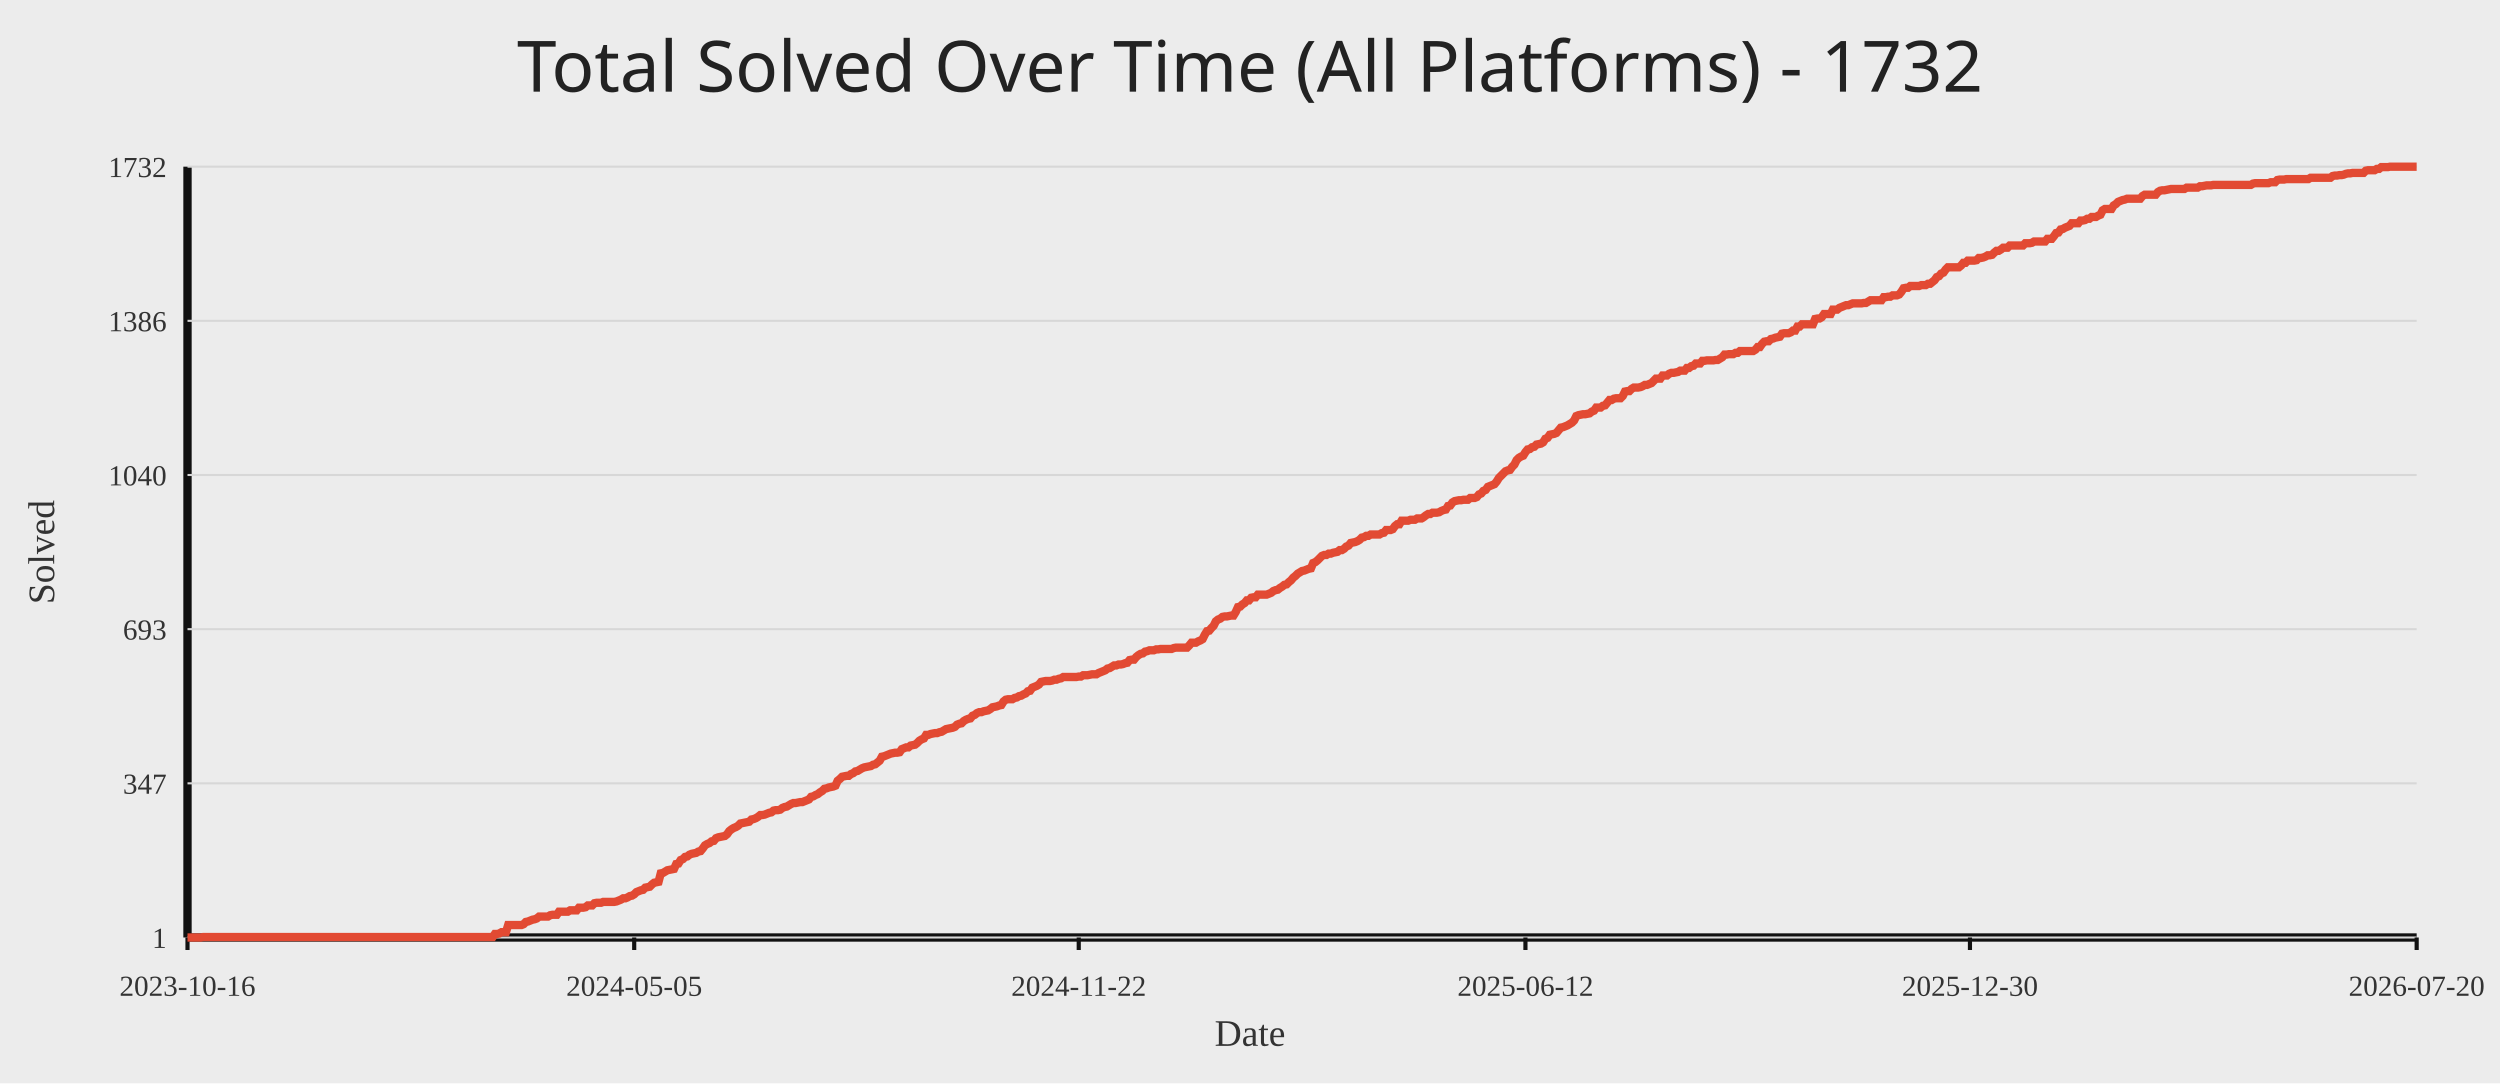
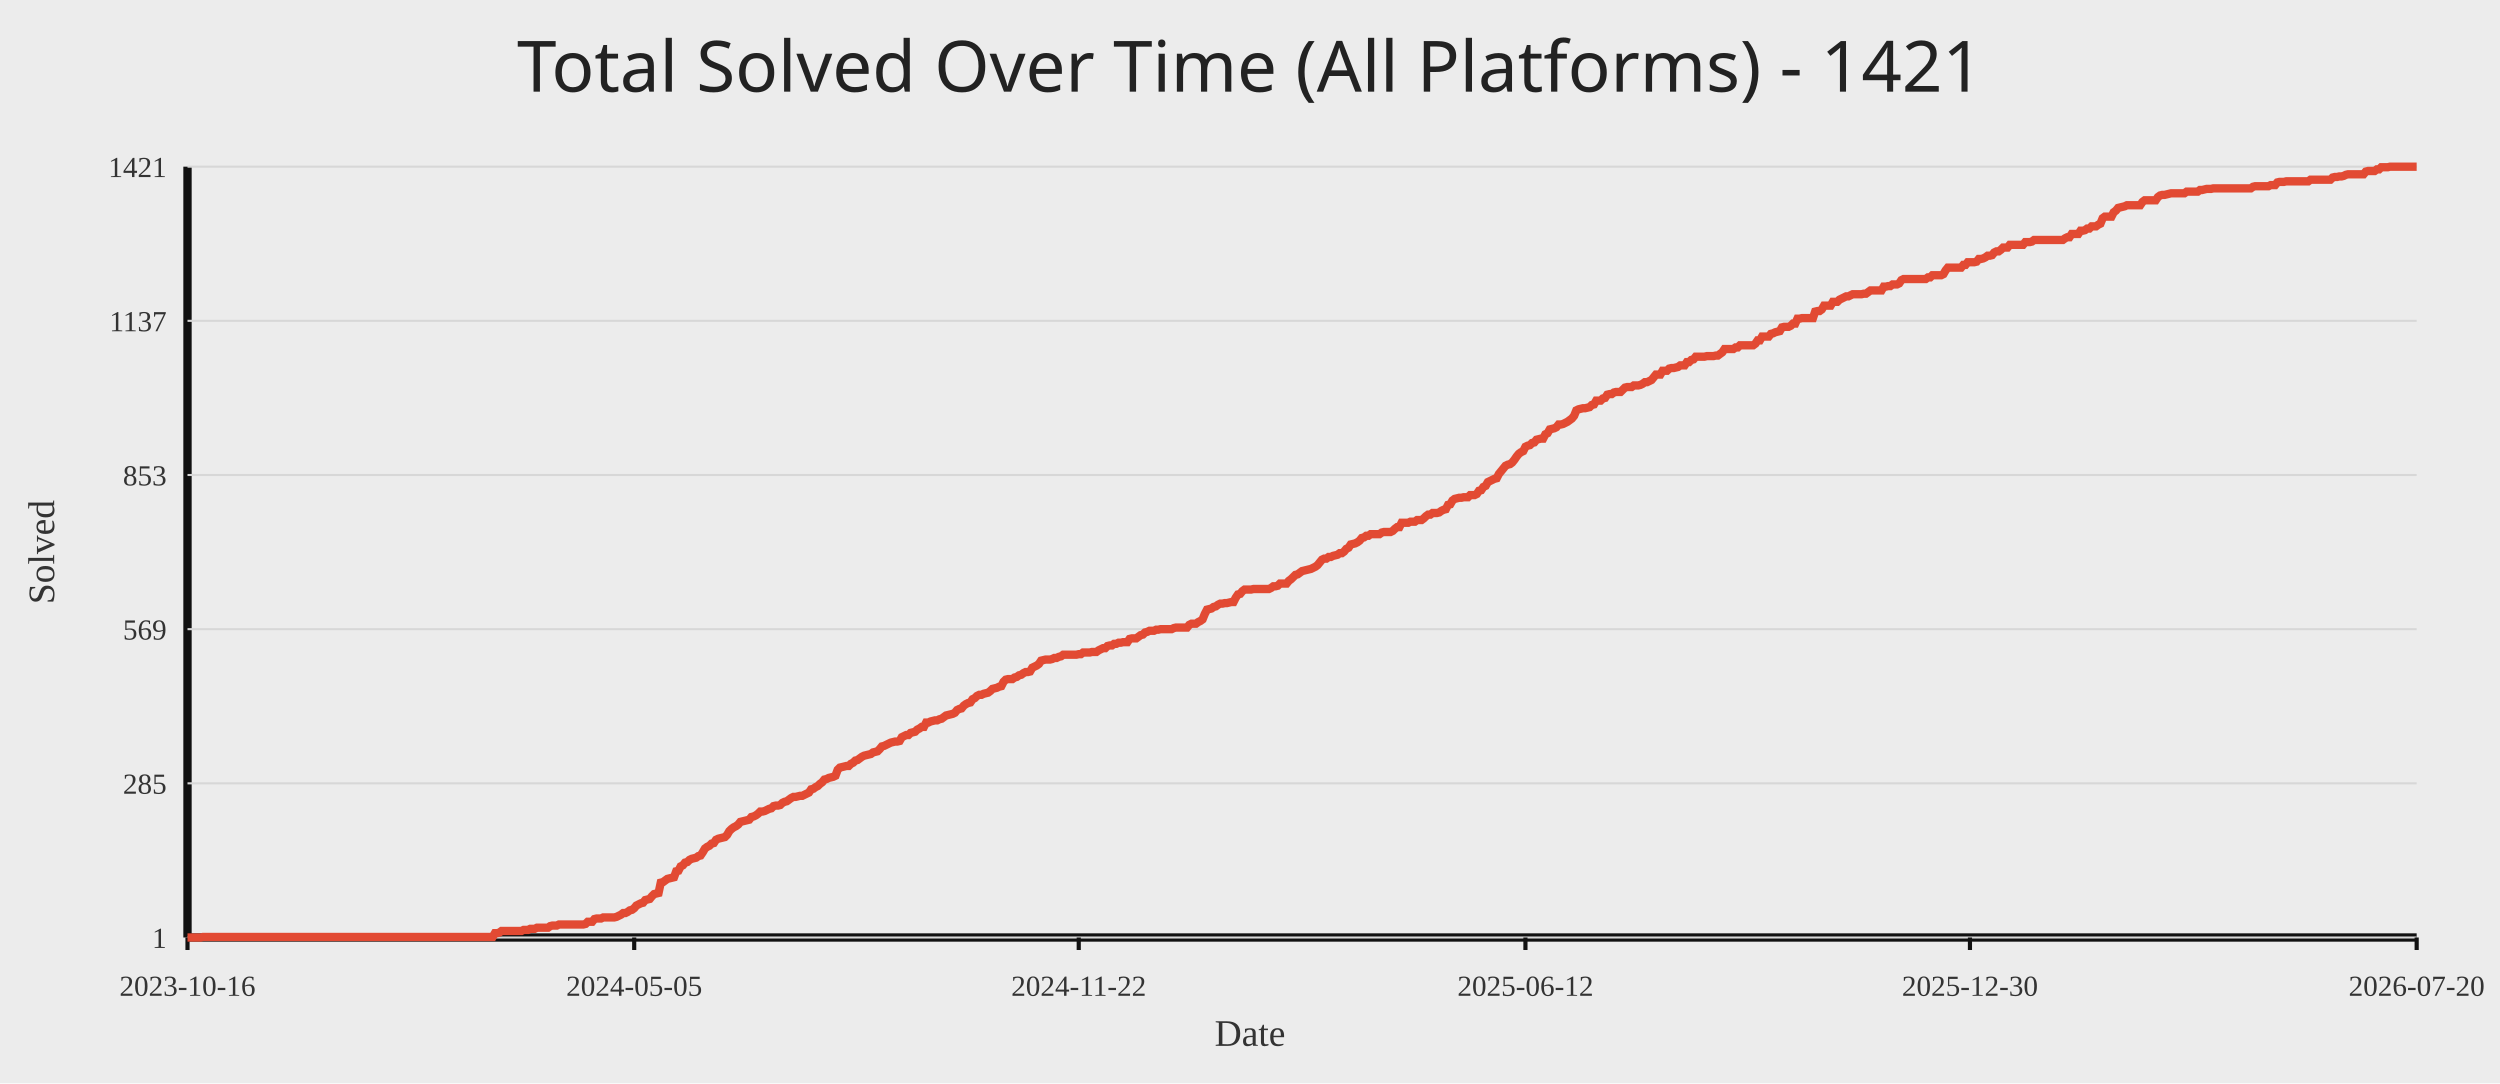
<svg xmlns="http://www.w3.org/2000/svg" width="1200" height="520">
  <rect width="100%" height="100%" fill="#ececec" />
-   <text x="50%" y="44" text-anchor="middle" fill="#222" font-size="34" font-family="Comic Sans MS, Segoe UI">Total Solved Over Time (All Platforms) - 1732</text>
+   <text x="50%" y="44" text-anchor="middle" fill="#222" font-size="34" font-family="Comic Sans MS, Segoe UI">Total Solved Over Time (All Platforms) - 1421</text>
  <line x1="90" y1="450" x2="1160" y2="450" stroke="#111" stroke-width="4" />
  <line x1="90" y1="80" x2="90" y2="450" stroke="#111" stroke-width="4" />
  <line x1="90" y1="450.00" x2="1160" y2="450.00" stroke="#d7d7d7" stroke-width="1" />
  <text x="80" y="455.00" text-anchor="end" fill="#333" font-size="14">1</text>
  <line x1="90" y1="376.00" x2="1160" y2="376.00" stroke="#d7d7d7" stroke-width="1" />
-   <text x="80" y="381.00" text-anchor="end" fill="#333" font-size="14">347</text>
+   <text x="80" y="381.00" text-anchor="end" fill="#333" font-size="14">285</text>
  <line x1="90" y1="302.00" x2="1160" y2="302.00" stroke="#d7d7d7" stroke-width="1" />
-   <text x="80" y="307.00" text-anchor="end" fill="#333" font-size="14">693</text>
+   <text x="80" y="307.00" text-anchor="end" fill="#333" font-size="14">569</text>
  <line x1="90" y1="228.00" x2="1160" y2="228.00" stroke="#d7d7d7" stroke-width="1" />
-   <text x="80" y="233.00" text-anchor="end" fill="#333" font-size="14">1040</text>
+   <text x="80" y="233.00" text-anchor="end" fill="#333" font-size="14">853</text>
  <line x1="90" y1="154.00" x2="1160" y2="154.00" stroke="#d7d7d7" stroke-width="1" />
-   <text x="80" y="159.00" text-anchor="end" fill="#333" font-size="14">1386</text>
+   <text x="80" y="159.00" text-anchor="end" fill="#333" font-size="14">1137</text>
  <line x1="90" y1="80.00" x2="1160" y2="80.00" stroke="#d7d7d7" stroke-width="1" />
-   <text x="80" y="85.00" text-anchor="end" fill="#333" font-size="14">1732</text>
+   <text x="80" y="85.00" text-anchor="end" fill="#333" font-size="14">1421</text>
  <line x1="90.00" y1="450" x2="90.00" y2="456" stroke="#111" stroke-width="2" />
  <text x="90.00" y="478" text-anchor="middle" fill="#333" font-size="14">2023-10-16</text>
  <line x1="304.42" y1="450" x2="304.42" y2="456" stroke="#111" stroke-width="2" />
  <text x="304.42" y="478" text-anchor="middle" fill="#333" font-size="14">2024-05-05</text>
  <line x1="517.79" y1="450" x2="517.79" y2="456" stroke="#111" stroke-width="2" />
  <text x="517.79" y="478" text-anchor="middle" fill="#333" font-size="14">2024-11-22</text>
  <line x1="732.21" y1="450" x2="732.21" y2="456" stroke="#111" stroke-width="2" />
  <text x="732.21" y="478" text-anchor="middle" fill="#333" font-size="14">2025-06-12</text>
  <line x1="945.58" y1="450" x2="945.58" y2="456" stroke="#111" stroke-width="2" />
  <text x="945.58" y="478" text-anchor="middle" fill="#333" font-size="14">2025-12-30</text>
  <line x1="1160.00" y1="450" x2="1160.00" y2="456" stroke="#111" stroke-width="2" />
  <text x="1160.00" y="478" text-anchor="middle" fill="#333" font-size="14">2026-07-20</text>
-   <polyline fill="none" stroke="#e24a33" stroke-width="4" points="90.00,450.00 91.06,450.00 92.12,450.00 93.18,450.00 94.25,450.00 95.31,450.00 96.37,450.00 97.43,449.79 98.49,449.79 99.55,449.79 100.62,449.79 101.68,449.79 102.74,449.79 103.80,449.79 104.86,449.79 105.92,449.79 106.98,449.79 108.05,449.79 109.11,449.79 110.17,449.79 111.23,449.79 112.29,449.79 113.35,449.79 114.41,449.79 115.48,449.79 116.54,449.79 117.60,449.79 118.66,449.79 119.72,449.79 120.78,449.79 121.85,449.79 122.91,449.79 123.97,449.79 125.03,449.79 126.09,449.79 127.15,449.79 128.21,449.79 129.28,449.79 130.34,449.79 131.40,449.79 132.46,449.79 133.52,449.79 134.58,449.79 135.64,449.79 136.71,449.79 137.77,449.79 138.83,449.79 139.89,449.79 140.95,449.79 142.01,449.79 143.08,449.79 144.14,449.79 145.20,449.79 146.26,449.79 147.32,449.79 148.38,449.79 149.44,449.79 150.51,449.79 151.57,449.79 152.63,449.79 153.69,449.79 154.75,449.79 155.81,449.79 156.88,449.79 157.94,449.79 159.00,449.79 160.06,449.79 161.12,449.79 162.18,449.79 163.24,449.79 164.31,449.79 165.37,449.79 166.43,449.79 167.49,449.79 168.55,449.79 169.61,449.79 170.67,449.79 171.74,449.79 172.80,449.79 173.86,449.79 174.92,449.79 175.98,449.79 177.04,449.79 178.11,449.79 179.17,449.79 180.23,449.79 181.29,449.79 182.35,449.79 183.41,449.79 184.47,449.79 185.54,449.79 186.60,449.79 187.66,449.79 188.72,449.79 189.78,449.79 190.84,449.79 191.90,449.79 192.97,449.79 194.03,449.79 195.09,449.79 196.15,449.79 197.21,449.79 198.27,449.79 199.34,449.79 200.40,449.79 201.46,449.79 202.52,449.79 203.58,449.79 204.64,449.79 205.70,449.79 206.77,449.79 207.83,449.79 208.89,449.79 209.95,449.79 211.01,449.79 212.07,449.79 213.13,449.79 214.20,449.79 215.26,449.79 216.32,449.79 217.38,449.79 218.44,449.79 219.50,449.79 220.57,449.79 221.63,449.79 222.69,449.79 223.75,449.79 224.81,449.79 225.87,449.79 226.93,449.79 228.00,449.79 229.06,449.79 230.12,449.79 231.18,449.79 232.24,449.79 233.30,449.79 234.37,449.79 235.43,449.79 236.49,449.79 237.55,448.29 238.61,448.29 239.67,448.08 240.73,447.44 241.80,447.44 242.86,447.44 243.92,444.02 244.98,444.02 246.04,444.02 247.10,444.02 248.16,444.02 249.23,444.02 250.29,444.02 251.35,443.59 252.41,442.52 253.47,442.31 254.53,441.88 255.60,441.45 256.66,441.24 257.72,440.81 258.78,439.95 259.84,439.95 260.90,439.95 261.96,439.95 263.03,439.95 264.09,439.31 265.15,439.10 266.21,439.10 267.27,439.10 268.33,437.60 269.39,437.60 270.46,437.60 271.52,437.60 272.58,437.60 273.64,436.96 274.70,436.96 275.76,436.96 276.83,436.96 277.89,435.68 278.95,435.68 280.01,435.68 281.07,435.47 282.13,434.61 283.19,434.61 284.26,434.61 285.32,433.54 286.38,433.33 287.44,433.33 288.50,433.33 289.56,432.90 290.62,432.90 291.69,432.90 292.75,432.90 293.81,432.90 294.87,432.90 295.93,432.69 296.99,432.26 298.06,431.83 299.12,431.19 300.18,431.19 301.24,430.76 302.30,430.12 303.36,429.91 304.42,429.27 305.49,428.20 306.55,427.77 307.61,427.34 308.67,427.13 309.73,426.06 310.79,425.85 311.86,425.63 312.92,424.56 313.98,423.71 315.04,423.50 316.10,423.28 317.16,419.22 318.22,419.01 319.29,418.37 320.35,417.72 321.41,417.51 322.47,417.30 323.53,417.08 324.59,414.73 325.65,414.52 326.72,412.81 327.78,412.38 328.84,411.31 329.90,411.10 330.96,410.24 332.02,409.82 333.09,409.60 334.15,409.39 335.21,408.75 336.27,408.53 337.33,407.25 338.39,405.75 339.45,405.11 340.52,404.69 341.58,403.83 342.64,403.62 343.70,402.33 344.76,401.91 345.82,401.69 346.88,401.48 347.95,401.27 349.01,400.41 350.07,398.91 351.13,398.06 352.19,397.42 353.25,396.99 354.32,396.35 355.38,395.28 356.44,395.07 357.50,394.85 358.56,394.64 359.62,394.43 360.68,393.36 361.75,393.14 362.81,392.72 363.87,392.07 364.93,391.22 365.99,391.22 367.05,391.01 368.12,390.58 369.18,390.15 370.24,389.94 371.30,389.08 372.36,388.87 373.42,388.87 374.48,388.65 375.55,387.80 376.61,387.37 377.67,387.16 378.73,386.52 379.79,385.88 380.85,385.45 381.91,385.45 382.98,385.23 384.04,385.02 385.10,385.02 386.16,384.59 387.22,384.17 388.28,383.74 389.35,382.46 390.41,382.24 391.47,381.60 392.53,381.17 393.59,380.32 394.65,379.68 395.71,378.61 396.78,378.39 397.84,377.97 398.90,377.75 399.96,377.54 401.02,377.11 402.08,374.76 403.14,373.91 404.21,372.84 405.27,372.62 406.33,372.41 407.39,372.41 408.45,371.55 409.51,371.13 410.58,370.27 411.64,370.06 412.70,369.42 413.76,368.78 414.82,368.35 415.88,368.13 416.94,367.92 418.01,367.71 419.07,367.07 420.13,366.85 421.19,366.00 422.25,365.14 423.31,363.22 424.38,363.00 425.44,362.58 426.50,362.15 427.56,361.72 428.62,361.51 429.68,361.29 430.74,361.29 431.81,361.08 432.87,359.58 433.93,359.16 434.99,358.73 436.05,358.73 437.11,357.87 438.17,357.66 439.24,357.45 440.30,356.59 441.36,355.52 442.42,354.88 443.48,354.45 444.54,352.74 445.61,352.74 446.67,352.32 447.73,352.10 448.79,351.89 449.85,351.89 450.91,351.46 451.97,351.25 453.04,350.61 454.10,349.97 455.16,349.75 456.22,349.54 457.28,349.32 458.34,348.90 459.40,347.83 460.47,347.40 461.53,347.19 462.59,346.12 463.65,345.48 464.71,345.05 465.77,344.84 466.84,343.55 467.90,343.13 468.96,342.27 470.02,341.84 471.08,341.84 472.14,341.42 473.20,341.20 474.27,340.99 475.33,340.35 476.39,339.49 477.45,339.28 478.51,339.06 479.57,338.64 480.63,338.42 481.70,336.71 482.76,335.86 483.82,335.64 484.88,335.64 485.94,335.64 487.00,335.00 488.07,334.79 489.13,334.15 490.19,333.93 491.25,333.29 492.31,332.87 493.37,331.80 494.43,331.58 495.50,330.09 496.56,329.66 497.62,329.23 498.68,328.59 499.74,327.31 500.80,327.09 501.87,326.88 502.93,326.88 503.99,326.88 505.05,326.67 506.11,326.24 507.17,326.24 508.23,325.81 509.30,325.60 510.36,324.96 511.42,324.96 512.48,324.96 513.54,324.96 514.60,324.96 515.66,324.96 516.73,324.96 517.79,324.74 518.85,324.74 519.91,324.10 520.97,324.10 522.03,324.10 523.10,323.89 524.16,323.67 525.22,323.67 526.28,323.67 527.34,323.03 528.40,322.61 529.46,322.18 530.53,321.75 531.59,320.90 532.65,320.68 533.71,320.04 534.77,319.40 535.83,319.40 536.89,318.97 537.96,318.97 539.02,318.76 540.08,318.33 541.14,318.12 542.20,316.83 543.26,316.62 544.33,316.62 545.39,315.34 546.45,314.48 547.51,313.84 548.57,313.63 549.63,312.77 550.69,312.56 551.76,312.13 552.82,312.13 553.88,312.13 554.94,311.70 556.00,311.70 557.06,311.49 558.12,311.49 559.19,311.49 560.25,311.49 561.31,311.49 562.37,311.49 563.43,311.06 564.49,310.85 565.56,310.85 566.62,310.85 567.68,310.85 568.74,310.85 569.80,310.85 570.86,309.78 571.92,308.50 572.99,308.50 574.05,308.50 575.11,307.86 576.17,307.43 577.23,306.79 578.29,304.65 579.36,302.94 580.42,302.73 581.48,301.44 582.54,300.38 583.60,298.24 584.66,297.38 585.72,296.96 586.79,296.10 587.85,295.89 588.91,295.89 589.97,295.67 591.03,295.46 592.09,295.46 593.15,293.75 594.22,291.40 595.28,291.18 596.34,290.12 597.40,289.47 598.46,288.19 599.52,288.19 600.59,286.91 601.65,286.70 602.71,286.70 603.77,285.41 604.83,285.41 605.89,285.41 606.95,285.41 608.02,285.41 609.08,284.99 610.14,284.56 611.20,283.70 612.26,283.28 613.32,283.06 614.38,282.21 615.45,281.57 616.51,280.71 617.57,280.50 618.63,279.43 619.69,278.57 620.75,277.29 621.82,276.44 622.88,275.37 623.94,274.73 625.00,274.08 626.06,273.87 627.12,273.44 628.18,273.02 629.25,272.80 630.31,270.24 631.37,269.81 632.43,268.95 633.49,267.89 634.55,266.82 635.62,266.39 636.68,266.39 637.74,265.75 638.80,265.75 639.86,265.32 640.92,265.11 641.98,264.89 643.05,264.04 644.11,264.04 645.17,263.40 646.23,262.33 647.29,261.90 648.35,260.62 649.41,260.40 650.48,260.19 651.54,259.76 652.60,259.12 653.66,258.05 654.72,257.84 655.78,257.20 656.85,257.20 657.91,256.56 658.97,256.56 660.03,256.56 661.09,256.56 662.15,256.56 663.21,255.92 664.28,255.70 665.34,254.42 666.40,254.42 667.46,254.42 668.52,253.99 669.58,252.50 670.64,251.64 671.71,251.64 672.77,249.93 673.83,249.93 674.89,249.93 675.95,249.93 677.01,249.50 678.08,249.50 679.14,249.50 680.20,248.86 681.26,248.86 682.32,248.86 683.38,248.22 684.44,247.37 685.51,246.72 686.57,246.72 687.63,246.08 688.69,246.08 689.75,246.08 690.81,245.87 691.88,245.23 692.94,244.80 694.00,244.59 695.06,242.88 696.12,242.66 697.18,241.17 698.24,240.53 699.31,240.31 700.37,240.10 701.43,240.10 702.49,239.88 703.55,239.88 704.61,239.88 705.67,239.03 706.74,239.03 707.80,239.03 708.86,238.60 709.92,237.32 710.98,236.89 712.04,235.61 713.11,235.18 714.17,233.69 715.23,233.26 716.29,232.83 717.35,232.40 718.41,231.12 719.47,229.41 720.54,228.34 721.60,227.27 722.66,226.20 723.72,225.78 724.78,225.56 725.84,224.07 726.90,223.00 727.97,220.86 729.03,219.79 730.09,219.15 731.15,218.72 732.21,217.01 733.27,215.73 734.34,215.52 735.40,214.66 736.46,214.45 737.52,213.38 738.58,213.17 739.64,212.95 740.70,212.31 741.77,210.60 742.83,210.17 743.89,208.68 744.95,208.46 746.01,208.25 747.07,207.82 748.13,206.54 749.20,205.26 750.26,205.04 751.32,204.62 752.38,204.19 753.44,203.55 754.50,202.91 755.57,201.84 756.63,199.70 757.69,199.27 758.75,199.06 759.81,198.84 760.87,198.84 761.93,198.63 763.00,198.42 764.06,197.56 765.12,197.13 766.18,195.64 767.24,195.64 768.30,195.64 769.37,194.78 770.43,194.57 771.49,193.29 772.55,192.00 773.61,192.00 774.67,191.36 775.73,191.15 776.80,191.15 777.86,191.15 778.92,190.08 779.98,187.94 781.04,187.73 782.10,187.73 783.16,186.66 784.23,186.02 785.29,186.02 786.35,186.02 787.41,185.81 788.47,185.38 789.53,184.74 790.60,184.74 791.66,184.31 792.72,183.88 793.78,182.81 794.84,181.74 795.90,181.74 796.96,181.74 798.03,180.25 799.09,180.25 800.15,180.25 801.21,179.39 802.27,178.97 803.33,178.97 804.39,178.75 805.46,178.54 806.52,177.90 807.58,177.90 808.64,177.90 809.70,176.61 810.76,176.61 811.83,175.76 812.89,175.55 813.95,174.48 815.01,174.48 816.07,174.48 817.13,173.19 818.19,173.19 819.26,172.98 820.32,172.98 821.38,172.98 822.44,172.98 823.50,172.77 824.56,172.77 825.62,172.13 826.69,171.48 827.75,170.20 828.81,170.20 829.87,169.99 830.93,169.99 831.99,169.99 833.06,169.35 834.12,169.35 835.18,168.49 836.24,168.49 837.30,168.49 838.36,168.49 839.42,168.49 840.49,168.49 841.55,168.49 842.61,167.85 843.67,166.57 844.73,166.57 845.79,165.07 846.86,164.00 847.92,163.79 848.98,163.79 850.04,162.72 851.10,162.51 852.16,162.08 853.22,161.87 854.29,161.65 855.35,160.16 856.41,159.94 857.47,159.94 858.53,159.94 859.59,159.51 860.65,158.66 861.72,158.66 862.78,156.74 863.84,156.74 864.90,155.67 865.96,155.67 867.02,155.67 868.09,155.67 869.15,155.67 870.21,155.67 871.27,153.10 872.33,152.89 873.39,152.89 874.45,152.25 875.52,150.75 876.58,150.75 877.64,150.75 878.70,150.75 879.76,148.61 880.82,148.61 881.88,148.61 882.95,147.76 884.01,147.33 885.07,146.90 886.13,146.48 887.19,146.48 888.25,146.05 889.32,145.62 890.38,145.62 891.44,145.62 892.50,145.62 893.56,145.62 894.62,145.41 895.68,145.41 896.75,144.77 897.81,144.12 898.87,144.12 899.93,144.12 900.99,144.12 902.05,144.12 903.12,144.12 904.18,142.63 905.24,142.63 906.30,142.41 907.36,142.41 908.42,141.77 909.48,141.77 910.55,141.77 911.61,141.35 912.67,140.06 913.73,138.35 914.79,138.14 915.85,138.14 916.91,137.28 917.98,137.28 919.04,137.28 920.10,137.28 921.16,137.28 922.22,136.86 923.28,136.86 924.35,136.86 925.41,136.22 926.47,136.22 927.53,135.36 928.59,134.51 929.65,133.01 930.71,132.58 931.78,131.30 932.84,130.87 933.90,129.38 934.96,128.31 936.02,128.31 937.08,128.31 938.14,128.31 939.21,128.31 940.27,128.31 941.33,127.45 942.39,126.17 943.45,126.17 944.51,125.10 945.58,125.10 946.64,125.10 947.70,125.10 948.76,124.89 949.82,123.82 950.88,123.82 951.94,123.60 953.01,123.18 954.07,122.54 955.13,122.54 956.19,122.32 957.25,121.25 958.31,120.40 959.38,120.40 960.44,119.76 961.50,118.90 962.56,118.90 963.62,118.90 964.68,117.83 965.74,117.83 966.81,117.83 967.87,117.83 968.93,117.83 969.99,117.83 971.05,117.83 972.11,116.76 973.17,116.76 974.24,116.76 975.30,116.55 976.36,115.91 977.42,115.91 978.48,115.91 979.54,115.91 980.61,115.91 981.67,115.91 982.73,114.63 983.79,114.63 984.85,114.63 985.91,113.34 986.97,111.85 988.04,111.63 989.10,110.14 990.16,109.92 991.22,109.28 992.28,108.86 993.34,108.43 994.40,107.15 995.47,107.15 996.53,107.15 997.59,107.15 998.65,105.86 999.71,105.86 1000.77,105.65 1001.84,105.01 1002.90,105.01 1003.96,104.15 1005.02,104.15 1006.08,104.15 1007.14,103.51 1008.20,103.08 1009.27,100.95 1010.33,100.31 1011.39,100.31 1012.45,100.31 1013.51,100.31 1014.57,98.60 1015.63,97.95 1016.70,96.89 1017.76,96.46 1018.82,96.03 1019.88,95.82 1020.94,95.39 1022.00,95.39 1023.07,95.39 1024.13,95.39 1025.19,95.39 1026.25,95.39 1027.31,95.39 1028.37,94.11 1029.43,93.47 1030.50,93.47 1031.56,93.47 1032.62,93.47 1033.68,93.47 1034.74,93.47 1035.80,92.18 1036.87,91.54 1037.93,91.33 1038.99,91.33 1040.05,91.11 1041.11,90.90 1042.17,90.69 1043.23,90.69 1044.30,90.69 1045.36,90.69 1046.42,90.69 1047.48,90.69 1048.54,90.69 1049.60,90.05 1050.66,90.05 1051.73,90.05 1052.79,90.05 1053.85,90.05 1054.91,90.05 1055.97,89.40 1057.03,89.40 1058.10,89.19 1059.16,88.98 1060.22,88.98 1061.28,88.98 1062.34,88.76 1063.40,88.76 1064.46,88.76 1065.53,88.76 1066.59,88.76 1067.65,88.76 1068.71,88.76 1069.77,88.76 1070.83,88.76 1071.89,88.76 1072.96,88.76 1074.02,88.76 1075.08,88.76 1076.14,88.76 1077.20,88.76 1078.26,88.76 1079.33,88.76 1080.39,88.76 1081.45,88.12 1082.51,87.91 1083.57,87.91 1084.63,87.91 1085.69,87.91 1086.76,87.91 1087.82,87.91 1088.88,87.91 1089.94,87.48 1091.00,87.48 1092.06,87.48 1093.12,86.41 1094.19,86.20 1095.25,86.20 1096.31,86.20 1097.37,85.98 1098.43,85.98 1099.49,85.98 1100.56,85.98 1101.62,85.98 1102.68,85.98 1103.74,85.98 1104.80,85.98 1105.86,85.98 1106.92,85.98 1107.99,85.98 1109.05,85.34 1110.11,85.34 1111.17,85.34 1112.23,85.34 1113.29,85.34 1114.36,85.34 1115.42,85.34 1116.48,85.34 1117.54,85.34 1118.60,85.34 1119.66,84.49 1120.72,84.27 1121.79,84.27 1122.85,84.06 1123.91,84.06 1124.97,83.85 1126.03,83.42 1127.09,83.21 1128.15,83.21 1129.22,82.99 1130.28,82.99 1131.34,82.99 1132.40,82.99 1133.46,82.99 1134.52,82.99 1135.59,81.92 1136.65,81.71 1137.71,81.71 1138.77,81.71 1139.83,81.71 1140.89,81.07 1141.95,81.07 1143.02,80.21 1144.08,80.21 1145.14,80.21 1146.20,80.21 1147.26,80.00 1148.32,80.00 1149.38,80.00 1150.45,80.00 1151.51,80.00 1152.57,80.00 1153.63,80.00 1154.69,80.00 1155.75,80.00 1156.82,80.00 1157.88,80.00 1158.94,80.00 1160.00,80.00" />
+   <polyline fill="none" stroke="#e24a33" stroke-width="4" points="90.00,450.00 91.06,450.00 92.12,450.00 93.18,450.00 94.25,450.00 95.31,450.00 96.37,450.00 97.43,449.74 98.49,449.74 99.55,449.74 100.62,449.74 101.68,449.74 102.74,449.74 103.80,449.74 104.86,449.74 105.92,449.74 106.98,449.74 108.05,449.74 109.11,449.74 110.17,449.74 111.23,449.74 112.29,449.74 113.35,449.74 114.41,449.74 115.48,449.74 116.54,449.74 117.60,449.74 118.66,449.74 119.72,449.74 120.78,449.74 121.85,449.74 122.91,449.74 123.97,449.74 125.03,449.74 126.09,449.74 127.15,449.74 128.21,449.74 129.28,449.74 130.34,449.74 131.40,449.74 132.46,449.74 133.52,449.74 134.58,449.74 135.64,449.74 136.71,449.74 137.77,449.74 138.83,449.74 139.89,449.74 140.95,449.74 142.01,449.74 143.08,449.74 144.14,449.74 145.20,449.74 146.26,449.74 147.32,449.74 148.38,449.74 149.44,449.74 150.51,449.74 151.57,449.74 152.63,449.74 153.69,449.74 154.75,449.74 155.81,449.74 156.88,449.74 157.94,449.74 159.00,449.74 160.06,449.74 161.12,449.74 162.18,449.74 163.24,449.74 164.31,449.74 165.37,449.74 166.43,449.74 167.49,449.74 168.55,449.74 169.61,449.74 170.67,449.74 171.74,449.74 172.80,449.74 173.86,449.74 174.92,449.74 175.98,449.74 177.04,449.74 178.11,449.74 179.17,449.74 180.23,449.74 181.29,449.74 182.35,449.74 183.41,449.74 184.47,449.74 185.54,449.74 186.60,449.74 187.66,449.74 188.72,449.74 189.78,449.74 190.84,449.74 191.90,449.74 192.97,449.74 194.03,449.74 195.09,449.74 196.15,449.74 197.21,449.74 198.27,449.74 199.34,449.74 200.40,449.74 201.46,449.74 202.52,449.74 203.58,449.74 204.64,449.74 205.70,449.74 206.77,449.74 207.83,449.74 208.89,449.74 209.95,449.74 211.01,449.74 212.07,449.74 213.13,449.74 214.20,449.74 215.26,449.74 216.32,449.74 217.38,449.74 218.44,449.74 219.50,449.74 220.57,449.74 221.63,449.74 222.69,449.74 223.75,449.74 224.81,449.74 225.87,449.74 226.93,449.74 228.00,449.74 229.06,449.74 230.12,449.74 231.18,449.74 232.24,449.74 233.30,449.74 234.37,449.74 235.43,449.74 236.49,449.74 237.55,447.92 238.61,447.92 239.67,447.65 240.73,446.87 241.80,446.87 242.86,446.87 243.92,446.87 244.98,446.87 246.04,446.87 247.10,446.87 248.16,446.87 249.23,446.87 250.29,446.87 251.35,446.35 252.41,446.35 253.47,446.35 254.53,445.83 255.60,445.83 256.66,445.83 257.72,445.31 258.78,445.31 259.84,445.31 260.90,445.31 261.96,445.31 263.03,445.31 264.09,444.53 265.15,444.27 266.21,444.27 267.27,444.27 268.33,443.75 269.39,443.75 270.46,443.75 271.52,443.75 272.58,443.75 273.64,443.75 274.70,443.75 275.76,443.75 276.83,443.75 277.89,443.75 278.95,443.75 280.01,443.75 281.07,443.49 282.13,442.44 283.19,442.44 284.26,442.44 285.32,441.14 286.38,440.88 287.44,440.88 288.50,440.88 289.56,440.36 290.62,440.36 291.69,440.36 292.75,440.36 293.81,440.36 294.87,440.36 295.93,440.10 296.99,439.58 298.06,439.06 299.12,438.27 300.18,438.27 301.24,437.75 302.30,436.97 303.36,436.71 304.42,435.93 305.49,434.63 306.55,434.11 307.61,433.58 308.67,433.32 309.73,432.02 310.79,431.76 311.86,431.50 312.92,430.20 313.98,429.15 315.04,428.89 316.10,428.63 317.16,423.68 318.22,423.42 319.29,422.64 320.35,421.86 321.41,421.60 322.47,421.34 323.53,421.08 324.59,418.21 325.65,417.95 326.72,415.87 327.78,415.35 328.84,414.04 329.90,413.78 330.96,412.74 332.02,412.22 333.09,411.96 334.15,411.70 335.21,410.92 336.27,410.65 337.33,409.09 338.39,407.27 339.45,406.49 340.52,405.96 341.58,404.92 342.64,404.66 343.70,403.10 344.76,402.58 345.82,402.32 346.88,402.06 347.95,401.80 349.01,400.75 350.07,398.93 351.13,397.89 352.19,397.11 353.25,396.58 354.32,395.80 355.38,394.50 356.44,394.24 357.50,393.98 358.56,393.72 359.62,393.46 360.68,392.15 361.75,391.89 362.81,391.37 363.87,390.59 364.93,389.55 365.99,389.55 367.05,389.29 368.12,388.77 369.18,388.25 370.24,387.99 371.30,386.94 372.36,386.68 373.42,386.68 374.48,386.42 375.55,385.38 376.61,384.86 377.67,384.60 378.73,383.82 379.79,383.04 380.85,382.51 381.91,382.51 382.98,382.25 384.04,381.99 385.10,381.99 386.16,381.47 387.22,380.95 388.28,380.43 389.35,378.87 390.41,378.61 391.47,377.82 392.53,377.30 393.59,376.26 394.65,375.48 395.71,374.18 396.78,373.92 397.84,373.39 398.90,373.13 399.96,372.87 401.02,372.35 402.08,369.49 403.14,368.44 404.21,368.18 405.27,367.92 406.33,367.66 407.39,367.66 408.45,366.62 409.51,366.10 410.58,365.06 411.64,364.80 412.70,364.01 413.76,363.23 414.82,362.71 415.88,362.45 416.94,362.19 418.01,361.93 419.07,361.15 420.13,360.89 421.19,360.63 422.25,359.58 423.31,358.28 424.38,358.02 425.44,357.50 426.50,356.98 427.56,356.46 428.62,356.20 429.68,355.94 430.74,355.94 431.81,355.68 432.87,353.85 433.93,353.33 434.99,352.81 436.05,352.81 437.11,351.77 438.17,351.51 439.24,351.25 440.30,350.20 441.36,349.68 442.42,348.90 443.48,348.90 444.54,346.82 445.61,346.82 446.67,346.30 447.73,346.04 448.79,345.77 449.85,345.77 450.91,345.25 451.97,344.99 453.04,344.21 454.10,343.43 455.16,343.17 456.22,342.91 457.28,342.65 458.34,342.13 459.40,340.82 460.47,340.30 461.53,340.04 462.59,338.74 463.65,337.96 464.71,337.44 465.77,337.18 466.84,335.61 467.90,335.09 468.96,334.05 470.02,333.53 471.08,333.53 472.14,333.01 473.20,332.75 474.27,332.49 475.33,331.70 476.39,330.66 477.45,330.40 478.51,330.14 479.57,329.62 480.63,329.36 481.70,327.27 482.76,326.23 483.82,325.97 484.88,325.97 485.94,325.97 487.00,325.19 488.07,324.93 489.13,324.15 490.19,323.89 491.25,323.11 492.31,322.58 493.37,322.58 494.43,322.32 495.50,320.50 496.56,319.98 497.62,319.46 498.68,318.68 499.74,317.11 500.80,316.85 501.87,316.59 502.93,316.59 503.99,316.59 505.05,316.33 506.11,315.81 507.17,315.81 508.23,315.29 509.30,315.03 510.36,314.25 511.42,314.25 512.48,314.25 513.54,314.25 514.60,314.25 515.66,314.25 516.73,314.25 517.79,313.99 518.85,313.99 519.91,313.20 520.97,313.20 522.03,313.20 523.10,313.20 524.16,312.94 525.22,312.94 526.28,312.94 527.34,312.16 528.40,311.64 529.46,311.12 530.53,311.12 531.59,310.08 532.65,309.82 533.71,309.82 534.77,309.04 535.83,309.04 536.89,308.51 537.96,308.51 539.02,308.25 540.08,308.25 541.14,308.25 542.20,306.69 543.26,306.43 544.33,306.43 545.39,306.43 546.45,305.65 547.51,304.87 548.57,304.61 549.63,303.56 550.69,303.30 551.76,302.78 552.82,302.78 553.88,302.78 554.94,302.26 556.00,302.26 557.06,302.00 558.12,302.00 559.19,302.00 560.25,302.00 561.31,302.00 562.37,302.00 563.43,301.48 564.49,301.22 565.56,301.22 566.62,301.22 567.68,301.22 568.74,301.22 569.80,301.22 570.86,299.92 571.92,299.39 572.99,299.39 574.05,299.39 575.11,298.61 576.17,298.09 577.23,297.31 578.29,294.70 579.36,292.62 580.42,292.36 581.48,292.10 582.54,291.32 583.60,291.06 584.66,290.27 585.72,289.75 586.79,289.75 587.85,289.49 588.91,289.49 589.97,289.23 591.03,288.97 592.09,288.97 593.15,286.89 594.22,285.32 595.28,285.06 596.34,283.76 597.40,282.98 598.46,282.98 599.52,282.98 600.59,282.98 601.65,282.72 602.71,282.72 603.77,282.72 604.83,282.72 605.89,282.72 606.95,282.72 608.02,282.72 609.08,282.72 610.14,282.20 611.20,281.42 612.26,281.42 613.32,281.15 614.38,280.11 615.45,280.11 616.51,280.11 617.57,280.11 618.63,278.81 619.69,278.03 620.75,276.99 621.82,275.94 622.88,275.68 623.94,274.90 625.00,274.12 626.06,273.86 627.12,273.60 628.18,273.34 629.25,273.08 630.31,272.56 631.37,272.04 632.43,271.25 633.49,269.95 634.55,268.65 635.62,268.13 636.68,268.13 637.74,267.35 638.80,267.35 639.86,266.82 640.92,266.56 641.98,266.30 643.05,265.52 644.11,265.52 645.17,264.74 646.23,263.44 647.29,262.92 648.35,261.35 649.41,261.09 650.48,260.83 651.54,260.31 652.60,259.53 653.66,258.23 654.72,257.96 655.78,257.18 656.85,257.18 657.91,256.40 658.97,256.40 660.03,256.40 661.09,256.40 662.15,256.40 663.21,255.62 664.28,255.36 665.34,255.36 666.40,255.36 667.46,255.36 668.52,254.84 669.58,253.80 670.64,253.01 671.71,253.01 672.77,250.93 673.83,250.93 674.89,250.93 675.95,250.93 677.01,250.41 678.08,250.41 679.14,250.41 680.20,249.63 681.26,249.63 682.32,249.63 683.38,248.85 684.44,247.80 685.51,247.02 686.57,247.02 687.63,246.24 688.69,246.24 689.75,246.24 690.81,245.98 691.88,245.20 692.94,244.68 694.00,244.42 695.06,242.33 696.12,242.07 697.18,240.25 698.24,239.46 699.31,239.20 700.37,238.94 701.43,238.94 702.49,238.68 703.55,238.68 704.61,238.68 705.67,237.64 706.74,237.64 707.80,237.64 708.86,237.12 709.92,235.56 710.98,235.30 712.04,233.73 713.11,233.21 714.17,231.39 715.23,230.87 716.29,230.35 717.35,229.82 718.41,229.56 719.47,227.48 720.54,226.18 721.60,224.87 722.66,223.57 723.72,223.05 724.78,222.79 725.84,222.01 726.90,220.70 727.97,219.14 729.03,217.84 730.09,217.06 731.15,216.54 732.21,214.45 733.27,213.93 734.34,213.67 735.40,212.63 736.46,212.37 737.52,211.06 738.58,210.80 739.64,210.54 740.70,210.54 741.77,208.46 742.83,207.94 743.89,206.11 744.95,205.85 746.01,205.59 747.07,205.07 748.13,203.77 749.20,203.77 750.26,203.51 751.32,202.99 752.38,202.46 753.44,201.68 754.50,200.90 755.57,199.60 756.63,196.99 757.69,196.47 758.75,196.21 759.81,195.95 760.87,195.95 761.93,195.69 763.00,195.43 764.06,194.39 765.12,194.13 766.18,192.30 767.24,192.30 768.30,192.30 769.37,191.26 770.43,191.00 771.49,189.44 772.55,189.18 773.61,189.18 774.67,188.39 775.73,188.13 776.80,188.13 777.86,188.13 778.92,187.09 779.98,186.05 781.04,185.79 782.10,185.79 783.16,185.79 784.23,185.01 785.29,185.01 786.35,185.01 787.41,184.75 788.47,184.23 789.53,183.44 790.60,183.44 791.66,182.92 792.72,182.40 793.78,181.10 794.84,179.80 795.90,179.80 796.96,179.80 798.03,177.97 799.09,177.97 800.15,177.97 801.21,176.93 802.27,176.67 803.33,176.67 804.39,176.41 805.46,176.15 806.52,175.37 807.58,175.37 808.64,175.37 809.70,173.80 810.76,173.80 811.83,172.76 812.89,172.50 813.95,171.20 815.01,171.20 816.07,171.20 817.13,171.20 818.19,171.20 819.26,170.94 820.32,170.94 821.38,170.94 822.44,170.94 823.50,170.68 824.56,170.68 825.62,169.89 826.69,169.11 827.75,167.55 828.81,167.55 829.87,167.55 830.93,167.55 831.99,167.55 833.06,166.77 834.12,166.77 835.18,165.73 836.24,165.73 837.30,165.73 838.36,165.73 839.42,165.73 840.49,165.73 841.55,165.73 842.61,164.94 843.67,163.38 844.73,163.38 845.79,161.56 846.86,161.56 847.92,161.56 848.98,161.56 850.04,160.25 851.10,159.99 852.16,159.47 853.22,159.21 854.29,158.95 855.35,157.13 856.41,156.87 857.47,156.87 858.53,156.87 859.59,156.35 860.65,155.30 861.72,155.30 862.78,152.96 863.84,152.96 864.90,152.70 865.96,152.70 867.02,152.70 868.09,152.70 869.15,152.70 870.21,152.70 871.27,149.57 872.33,149.31 873.39,149.31 874.45,148.53 875.52,146.70 876.58,146.70 877.64,146.70 878.70,146.70 879.76,144.88 880.82,144.88 881.88,144.88 882.95,143.84 884.01,143.32 885.07,142.80 886.13,142.27 887.19,142.27 888.25,141.75 889.32,141.23 890.38,141.23 891.44,141.23 892.50,141.23 893.56,141.23 894.62,140.97 895.68,140.97 896.75,140.19 897.81,139.41 898.87,139.41 899.93,139.41 900.99,139.41 902.05,139.41 903.12,139.41 904.18,137.58 905.24,137.58 906.30,137.32 907.36,137.32 908.42,136.54 909.48,136.54 910.55,136.54 911.61,136.02 912.67,134.46 913.73,133.94 914.79,133.94 915.85,133.94 916.91,133.94 917.98,133.94 919.04,133.94 920.10,133.94 921.16,133.94 922.22,133.94 923.28,133.94 924.35,133.94 925.41,133.15 926.47,133.15 927.53,132.11 928.59,132.11 929.65,132.11 930.71,132.11 931.78,132.11 932.84,131.59 933.90,129.77 934.96,128.46 936.02,128.46 937.08,128.46 938.14,128.46 939.21,128.46 940.27,128.46 941.33,128.46 942.39,127.16 943.45,127.16 944.51,125.86 945.58,125.86 946.64,125.86 947.70,125.86 948.76,125.60 949.82,124.30 950.88,124.30 951.94,124.04 953.01,123.51 954.07,122.73 955.13,122.73 956.19,122.47 957.25,121.17 958.31,120.65 959.38,120.65 960.44,119.87 961.50,118.82 962.56,118.82 963.62,118.82 964.68,117.52 965.74,117.52 966.81,117.52 967.87,117.52 968.93,117.52 969.99,117.52 971.05,117.52 972.11,116.22 973.17,116.22 974.24,116.22 975.30,115.96 976.36,115.18 977.42,115.18 978.48,115.18 979.54,115.18 980.61,115.18 981.67,115.18 982.73,115.18 983.79,115.18 984.85,115.18 985.91,115.18 986.97,115.18 988.04,115.18 989.10,115.18 990.16,115.18 991.22,114.39 992.28,113.87 993.34,113.87 994.40,112.31 995.47,112.31 996.53,112.31 997.59,112.31 998.65,110.75 999.71,110.75 1000.77,110.49 1001.84,109.70 1002.90,109.70 1003.96,108.66 1005.02,108.66 1006.08,108.66 1007.14,107.88 1008.20,107.36 1009.27,104.75 1010.33,103.97 1011.39,103.97 1012.45,103.97 1013.51,103.97 1014.57,101.89 1015.63,101.11 1016.70,99.80 1017.76,99.54 1018.82,99.28 1019.88,99.02 1020.94,98.50 1022.00,98.50 1023.07,98.50 1024.13,98.50 1025.19,98.50 1026.25,98.50 1027.31,98.50 1028.37,96.94 1029.43,96.15 1030.50,96.15 1031.56,96.15 1032.62,96.15 1033.68,96.15 1034.74,96.15 1035.80,94.59 1036.87,93.81 1037.93,93.55 1038.99,93.55 1040.05,93.29 1041.11,93.03 1042.17,92.77 1043.23,92.77 1044.30,92.77 1045.36,92.77 1046.42,92.77 1047.48,92.77 1048.54,92.77 1049.60,91.99 1050.66,91.99 1051.73,91.99 1052.79,91.99 1053.85,91.99 1054.91,91.99 1055.97,91.20 1057.03,91.20 1058.10,90.94 1059.16,90.68 1060.22,90.68 1061.28,90.68 1062.34,90.42 1063.40,90.42 1064.46,90.42 1065.53,90.42 1066.59,90.42 1067.65,90.42 1068.71,90.42 1069.77,90.42 1070.83,90.42 1071.89,90.42 1072.96,90.42 1074.02,90.42 1075.08,90.42 1076.14,90.42 1077.20,90.42 1078.26,90.42 1079.33,90.42 1080.39,90.42 1081.45,89.64 1082.51,89.38 1083.57,89.38 1084.63,89.38 1085.69,89.38 1086.76,89.38 1087.82,89.38 1088.88,89.38 1089.94,88.86 1091.00,88.86 1092.06,88.86 1093.12,87.56 1094.19,87.30 1095.25,87.30 1096.31,87.30 1097.37,87.04 1098.43,87.04 1099.49,87.04 1100.56,87.04 1101.62,87.04 1102.68,87.04 1103.74,87.04 1104.80,87.04 1105.86,87.04 1106.92,87.04 1107.99,87.04 1109.05,86.25 1110.11,86.25 1111.17,86.25 1112.23,86.25 1113.29,86.25 1114.36,86.25 1115.42,86.25 1116.48,86.25 1117.54,86.25 1118.60,86.25 1119.66,85.21 1120.72,84.95 1121.79,84.95 1122.85,84.69 1123.91,84.69 1124.97,84.43 1126.03,83.91 1127.09,83.65 1128.15,83.65 1129.22,83.65 1130.28,83.65 1131.34,83.65 1132.40,83.65 1133.46,83.65 1134.52,83.65 1135.59,82.35 1136.65,82.08 1137.71,82.08 1138.77,82.08 1139.83,82.08 1140.89,81.30 1141.95,81.30 1143.02,80.26 1144.08,80.26 1145.14,80.26 1146.20,80.26 1147.26,80.00 1148.32,80.00 1149.38,80.00 1150.45,80.00 1151.51,80.00 1152.57,80.00 1153.63,80.00 1154.69,80.00 1155.75,80.00 1156.82,80.00 1157.88,80.00 1158.94,80.00 1160.00,80.00" />
  <text x="50%" y="502" text-anchor="middle" fill="#333" font-size="18">Date</text>
  <text x="26" y="265.00" transform="rotate(-90 26 265.00)" text-anchor="middle" fill="#333" font-size="18">Solved</text>
</svg>
